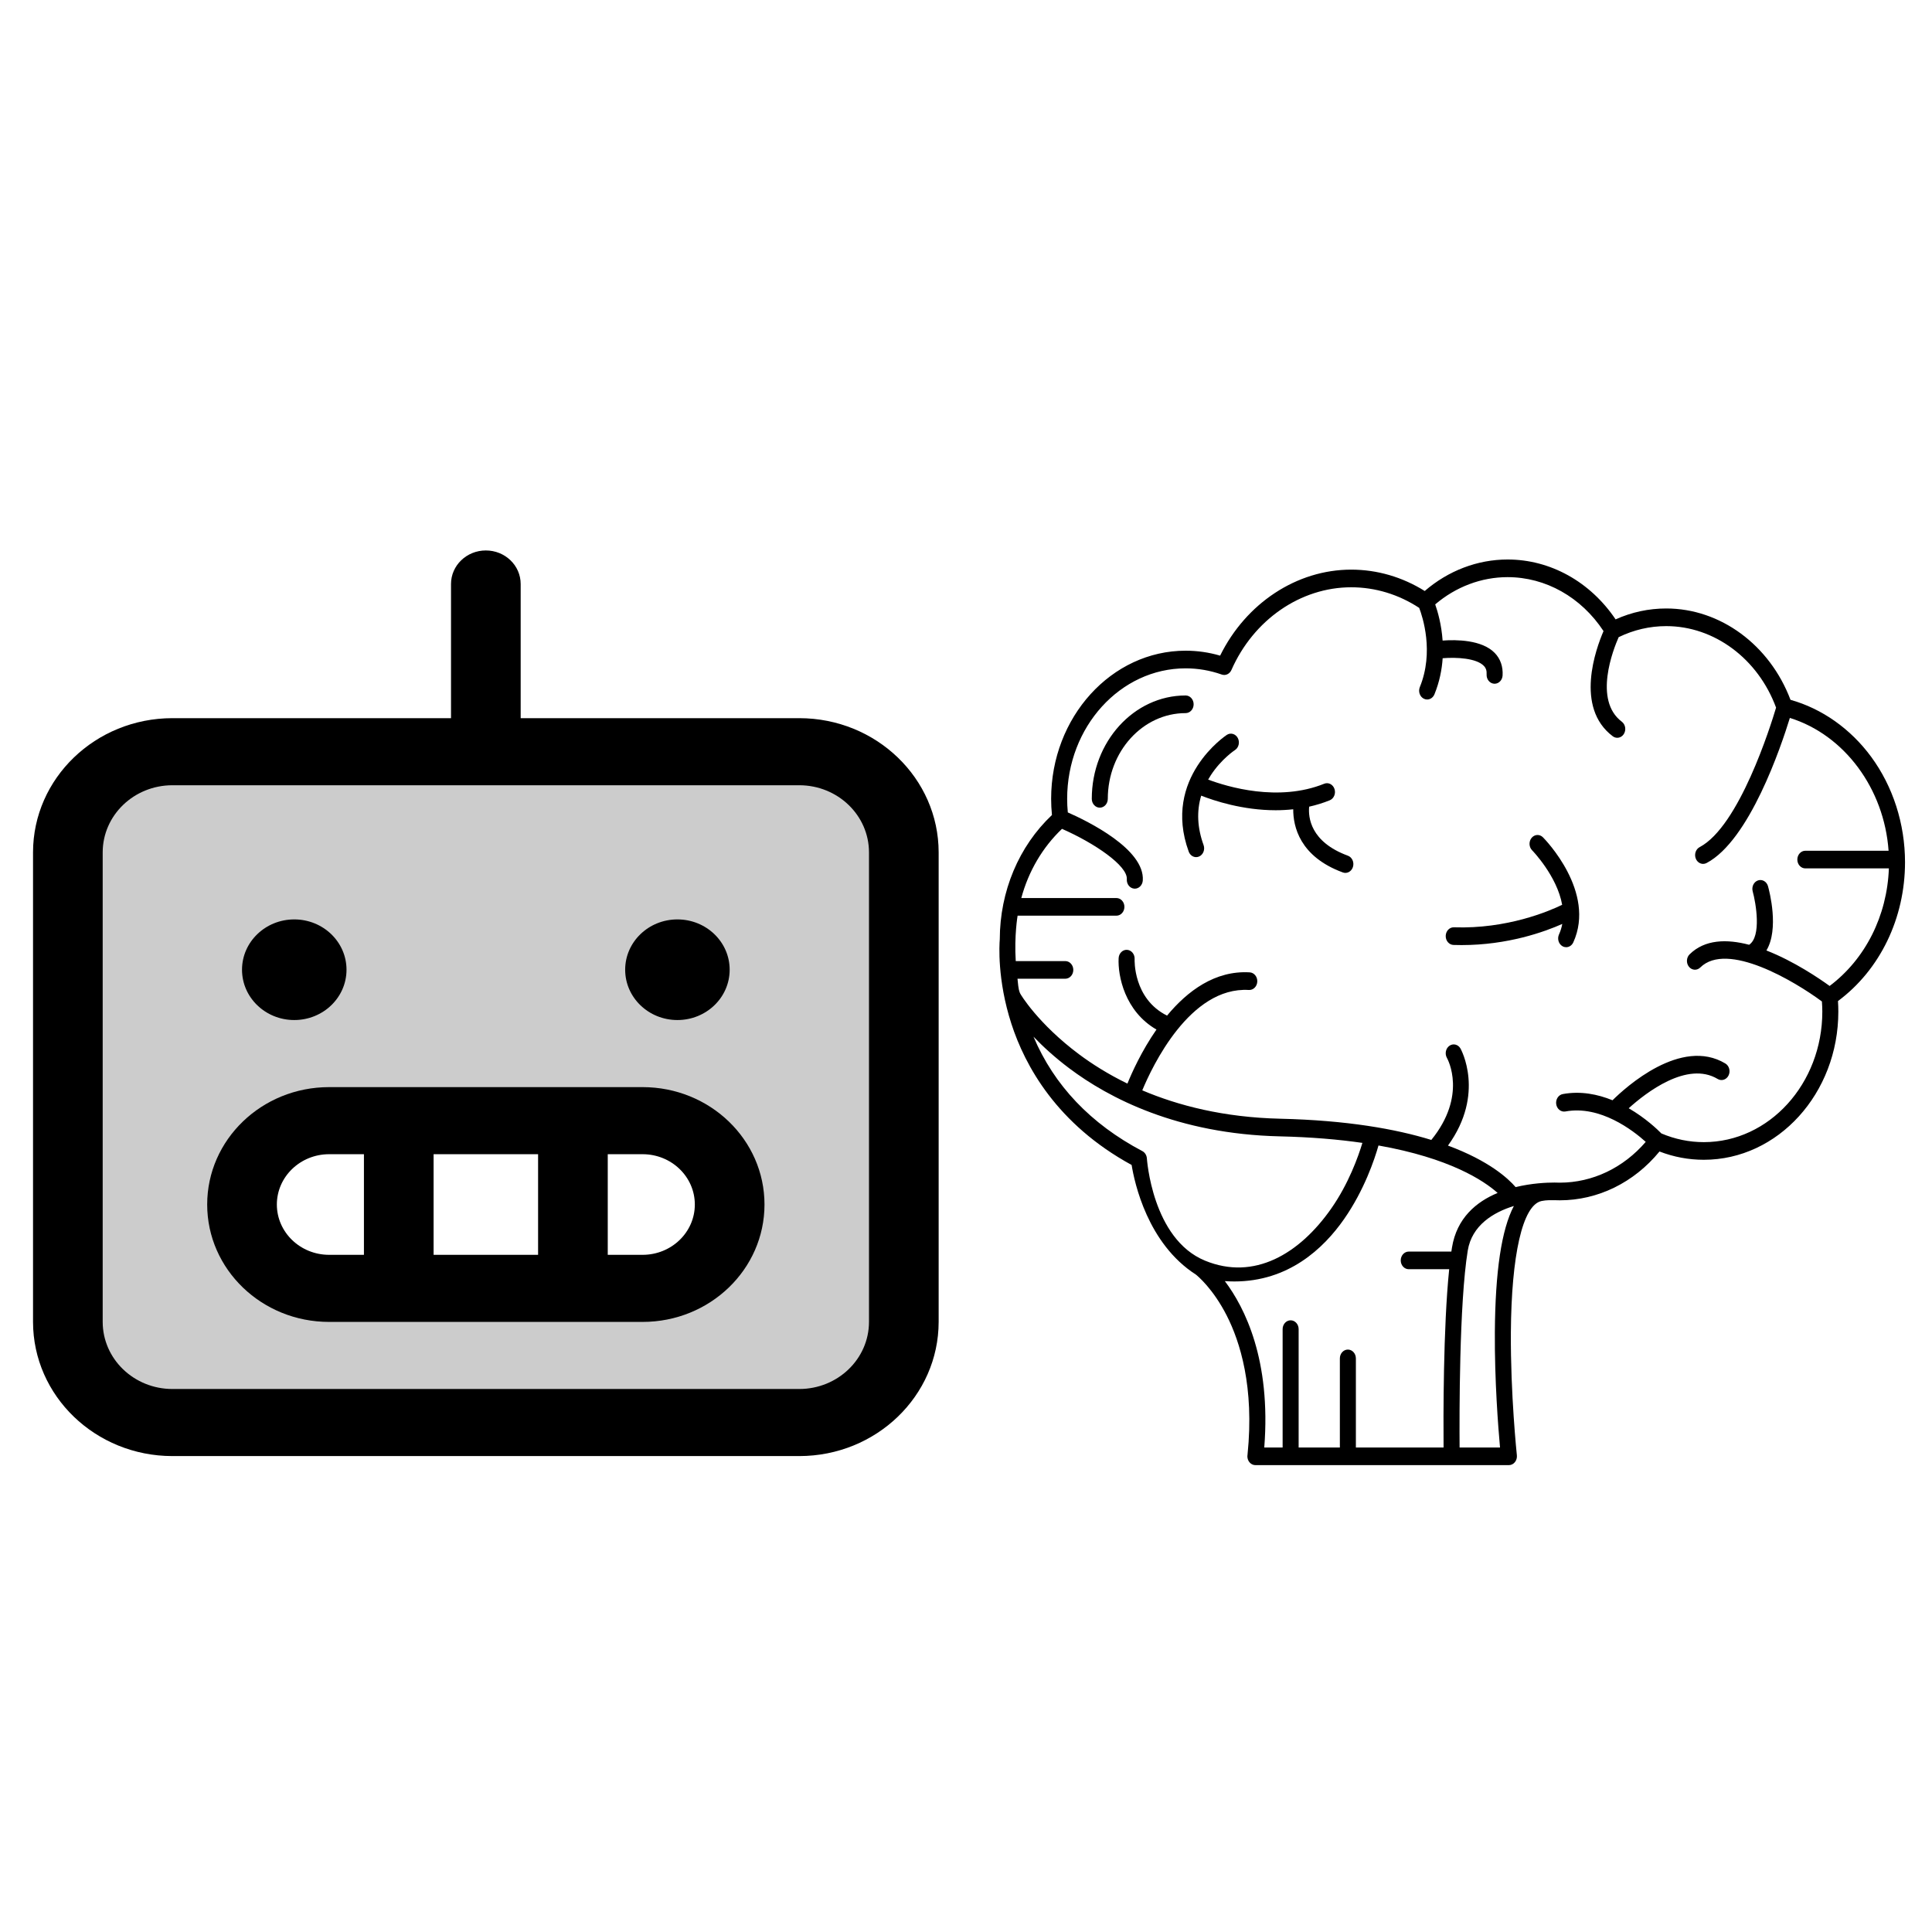
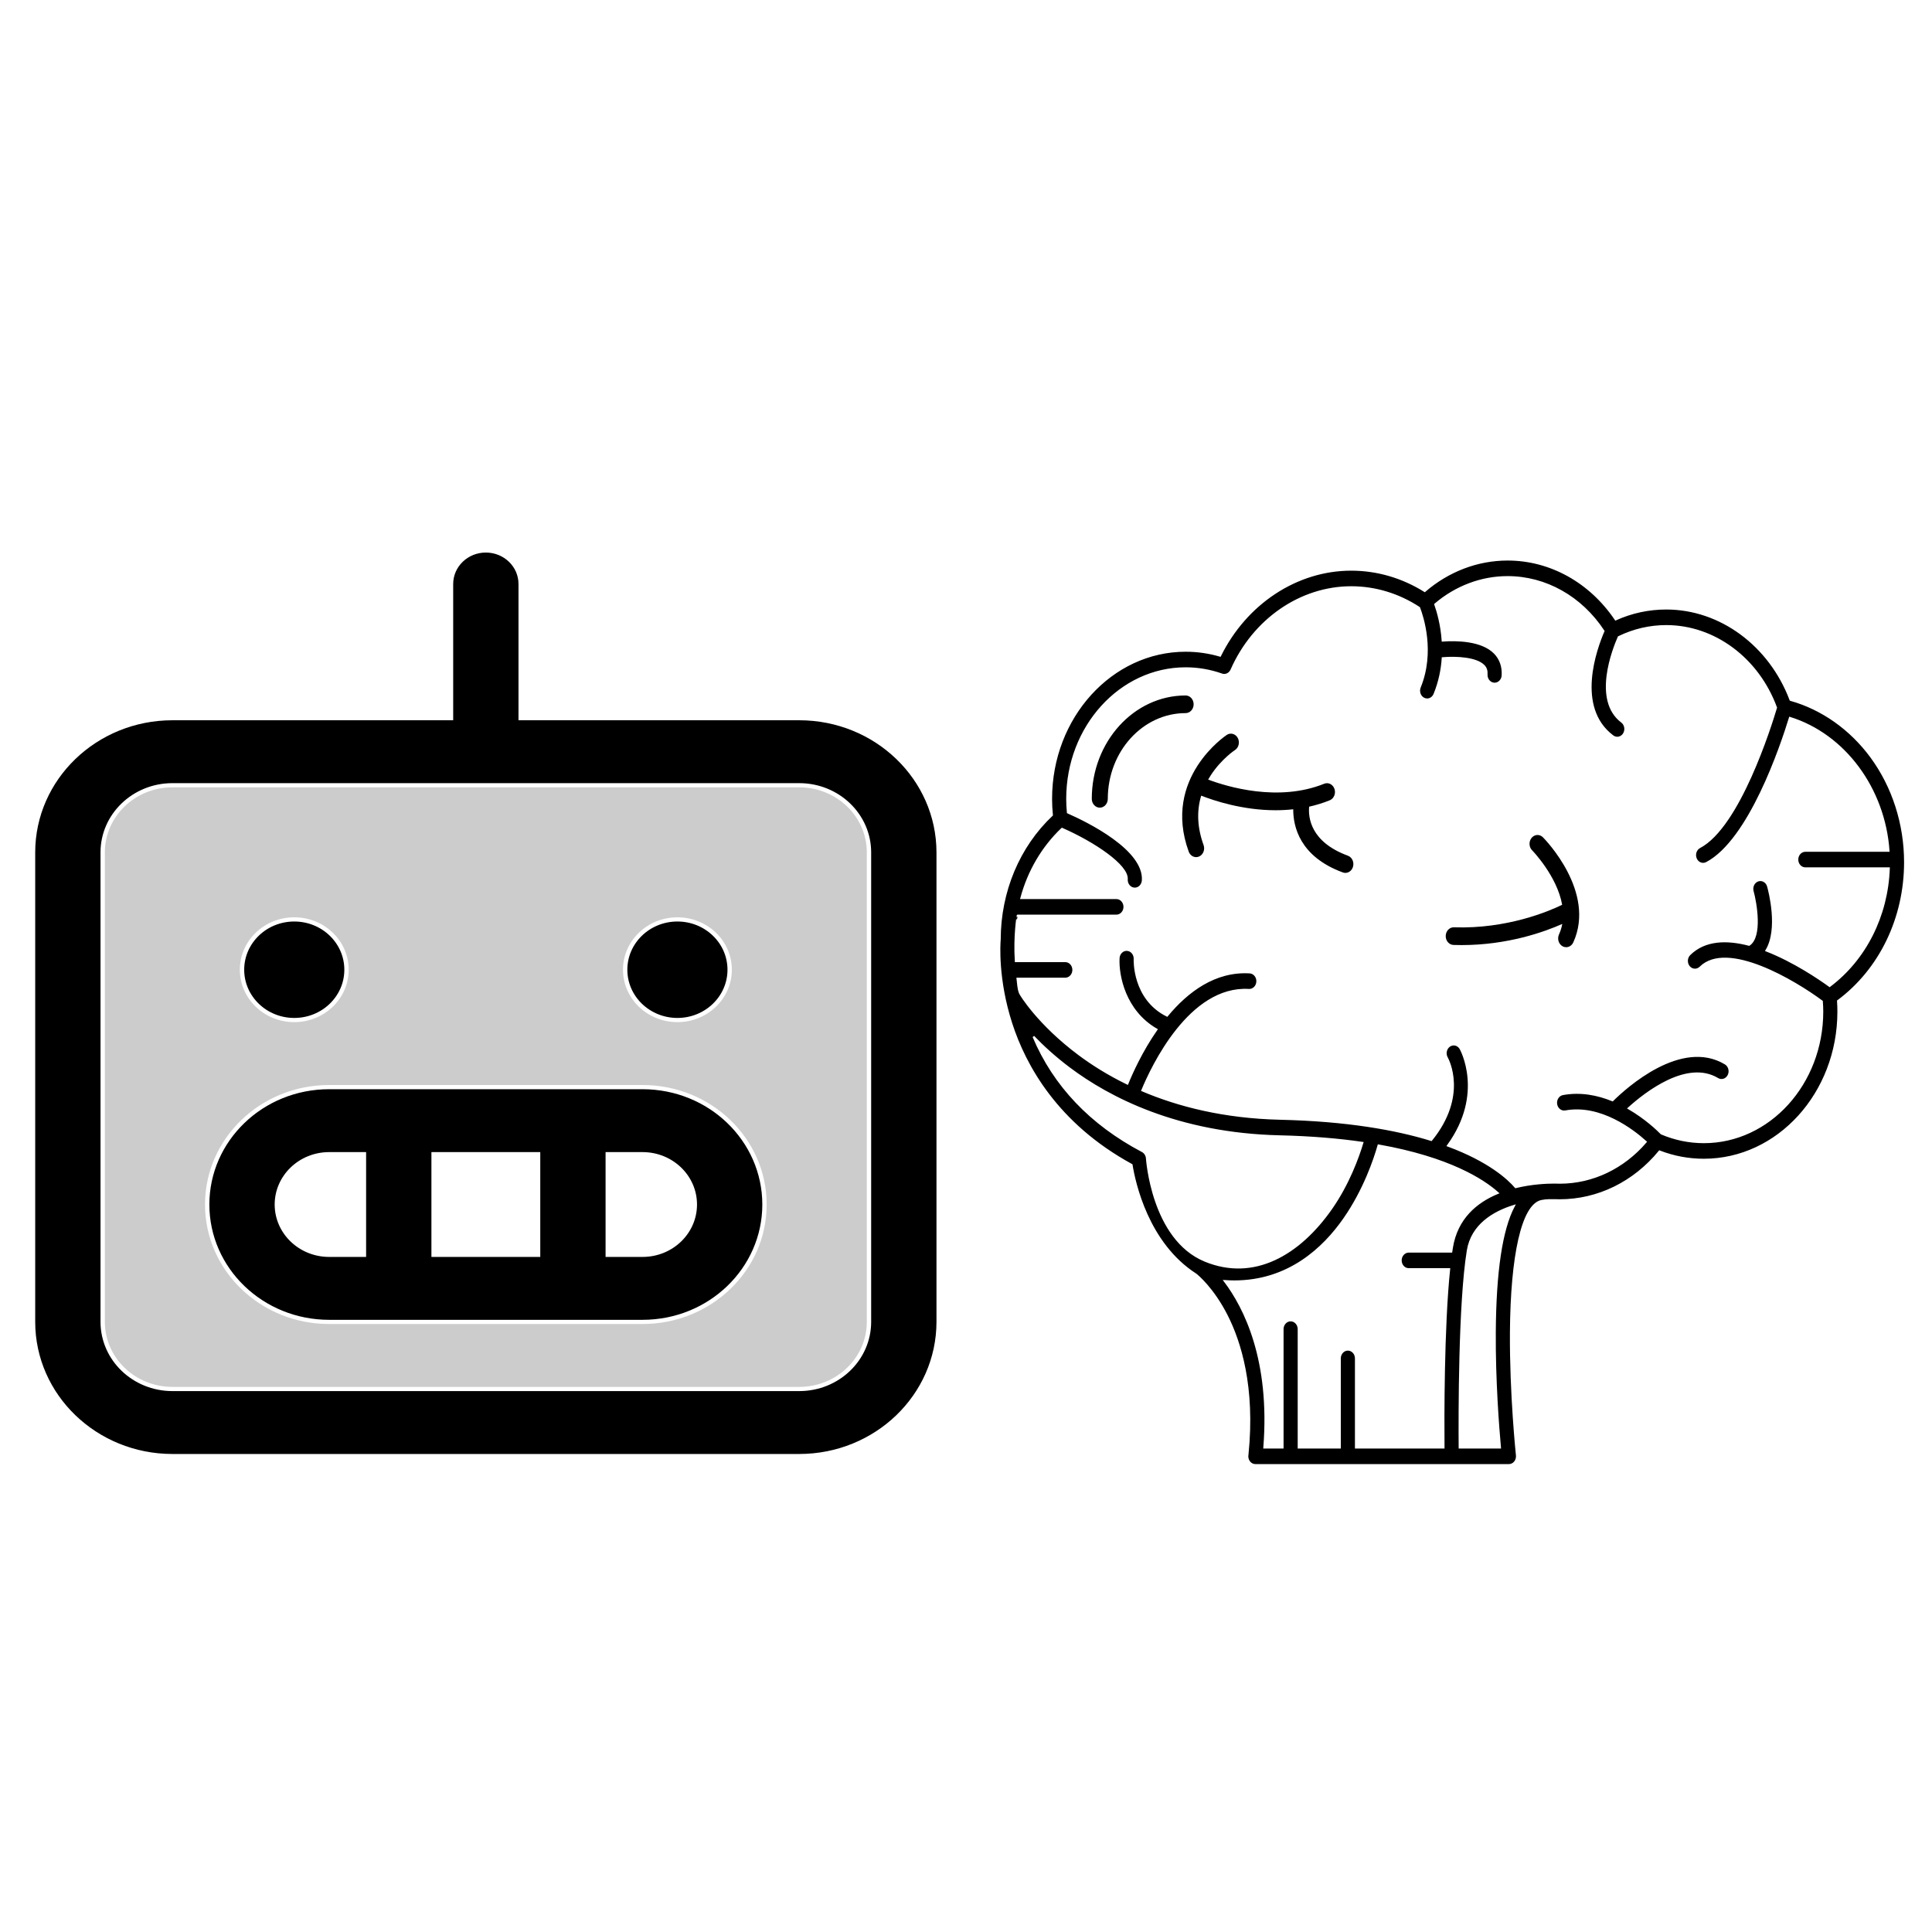
- <svg xmlns="http://www.w3.org/2000/svg" fill="#000000" height="800px" width="800px" version="1.1" id="Capa_1" viewBox="0 0 480.647 480.647" xml:space="preserve">
-   <defs id="defs4" />
+ <svg xmlns="http://www.w3.org/2000/svg" xmlns:xlink="http://www.w3.org/1999/xlink" fill="#000000" height="800px" width="800px" version="1.1" id="Capa_1" viewBox="0 0 480.647 480.647" xml:space="preserve">
+   <defs id="defs4">
+     <linearGradient id="swatch17">
+       <stop style="stop-color:#ffffff;stop-opacity:1;" offset="0" id="stop17" />
+     </linearGradient>
+     <linearGradient id="swatch1">
+       <stop style="stop-color:#ffffff;stop-opacity:1;" offset="0" id="stop1" />
+     </linearGradient>
+     <linearGradient xlink:href="#swatch1" id="linearGradient1" x1="24" y1="116" x2="232" y2="116" gradientUnits="userSpaceOnUse" />
+     <linearGradient xlink:href="#swatch17" id="linearGradient17" x1="-0.5" y1="240.323" x2="481.148" y2="240.323" gradientUnits="userSpaceOnUse" />
+   </defs>
  <g id="g4" transform="matrix(-0.4687497,0,0,0.5163362,473.9345,127.7579)">
-     <path d="m 192.959,331.256 c 10.128,2.011 15.95,26.404 16.229,63.188 0.227,29.885 -3.148,59.018 -3.182,59.309 -0.141,1.205 0.239,2.413 1.046,3.32 0.806,0.907 1.962,1.425 3.175,1.425 h 134.539 c 0.007,0 0.013,0 0.02,0 2.347,0 4.25,-1.903 4.25,-4.25 0,-0.307 -0.033,-0.605 -0.094,-0.894 -3.649,-32.539 3.991,-54.353 11.062,-66.941 7.253,-12.912 15.407,-19.039 16.348,-19.72 25.628,-14.897 32.593,-44.263 34.114,-52.815 39.652,-19.645 56.595,-47.769 63.828,-68.064 7.59,-21.297 6.366,-38.288 6.151,-40.613 -0.06,-23.187 -10.115,-44.888 -27.692,-59.94 0.288,-2.617 0.433,-5.229 0.433,-7.793 0,-39.359 -32.021,-71.38 -71.38,-71.38 -6.199,0 -12.34,0.8 -18.304,2.38 C 349.762,43.182 322.84,27.03 293.926,27.03 c -13.725,0 -27.15,3.55 -39.02,10.293 -12.525,-9.807 -28.023,-15.175 -43.977,-15.175 -22.696,0 -43.866,10.719 -57.325,28.851 -8.544,-3.488 -17.574,-5.253 -26.892,-5.253 -28.733,0 -54.94,17.591 -65.927,44.006 C 44.054,94.016 28.92,103.703 17.978,117.201 6.385,131.503 0,149.538 0,167.982 c 0,27.024 13.252,51.845 35.581,66.916 -0.124,1.718 -0.187,3.424 -0.187,5.097 0,39.359 32.021,71.38 71.38,71.38 8.063,0 15.965,-1.341 23.535,-3.991 13.541,14.986 32.67,23.52 52.954,23.52 0.075,0 0.154,-0.002 0.23,-0.006 0.009,0 0.95,-0.049 2.547,-0.049 1.631,0 4.317,-0.11 6.919,0.407 z M 471.969,215.641 H 445.67 c -2.347,0 -4.25,1.903 -4.25,4.25 0,2.347 1.903,4.25 4.25,4.25 h 25.372 c -0.332,2.167 -0.29,4.635 -1.308,6.908 -0.002,0.004 -0.006,0.005 -0.008,0.01 -0.171,0.521 -9.65,14.786 -31.338,29.48 -6.818,4.62 -15.353,9.568 -25.691,14.129 -2.33,-5.216 -7.498,-15.703 -15.417,-26.036 16.807,-8.795 20.583,-25.912 20.083,-34.416 -0.138,-2.344 -2.154,-4.134 -4.492,-3.994 -2.343,0.138 -4.131,2.149 -3.994,4.492 0.012,0.198 0.88,19.013 -17.21,27.197 -10.823,-11.865 -25.491,-21.834 -43.877,-20.839 -2.344,0.126 -4.141,2.129 -4.014,4.473 0.127,2.344 2.124,4.138 4.473,4.014 31.316,-1.691 51.336,36.923 56.563,48.359 -18.991,7.325 -43.213,13.042 -73.156,13.672 -35.459,0.747 -61.404,4.952 -80.246,10.226 -19.09,-21.327 -8.777,-38.729 -8.29,-39.52 1.243,-1.978 0.656,-4.592 -1.317,-5.847 -1.981,-1.259 -4.607,-0.676 -5.867,1.305 -0.144,0.228 -13.362,21.707 6.634,46.779 -21.763,7.322 -31.915,15.804 -35.907,20.009 -8.492,-1.879 -16.372,-2.194 -20.624,-2.194 -1.513,0 -2.53,0.04 -2.878,0.056 -17.339,-0.028 -33.708,-7.149 -45.548,-19.662 6.825,-5.579 24.167,-17.724 42.621,-14.645 2.314,0.383 4.505,-1.178 4.891,-3.494 0.386,-2.315 -1.178,-4.505 -3.494,-4.891 -9.481,-1.581 -18.532,0.077 -26.39,2.986 -7.031,-6.312 -36.395,-30.531 -59.888,-17.715 -2.06,1.124 -2.82,3.706 -1.696,5.766 1.123,2.061 3.705,2.819 5.766,1.696 16.212,-8.84 38.143,6.653 47.225,14.106 -8.951,4.715 -15.309,10.25 -17.351,12.135 -7.209,2.771 -14.781,4.189 -22.524,4.189 -34.672,0 -62.88,-28.208 -62.88,-62.88 0,-1.602 0.088,-3.245 0.218,-4.897 14.598,-9.823 50.279,-29.148 64.548,-16.38 1.748,1.564 4.436,1.415 6.001,-0.333 1.565,-1.75 1.416,-4.436 -0.333,-6.002 -8.081,-7.23 -19.761,-7.429 -31.582,-4.602 -6.684,-4.016 -3.595,-20.158 -1.908,-25.709 0.685,-2.244 -0.578,-4.618 -2.822,-5.305 -2.244,-0.689 -4.621,0.576 -5.307,2.821 -0.754,2.464 -5.968,20.658 0.855,30.938 -14.679,5.201 -28.161,13.555 -33.551,17.101 C 21.054,214.682 9.497,193.852 8.567,170.977 h 44.336 c 2.347,0 4.25,-1.903 4.25,-4.25 0,-2.347 -1.903,-4.25 -4.25,-4.25 H 8.726 c 2.33,-29.92 23.446,-55.822 52.39,-63.999 4.63,13.686 21.436,59.025 44.204,69.913 0.591,0.283 1.216,0.417 1.831,0.417 1.585,0 3.107,-0.892 3.837,-2.418 1.013,-2.117 0.117,-4.655 -2.001,-5.667 C 88.03,150.7 71.352,102.415 68.435,93.528 c 9.553,-23.553 32.781,-39.282 58.277,-39.282 8.788,0 17.277,1.804 25.267,5.321 2.817,5.791 13.526,30.335 -1.655,40.722 -1.937,1.326 -2.433,3.971 -1.108,5.908 0.824,1.204 2.156,1.851 3.512,1.851 0.827,0 1.662,-0.241 2.396,-0.743 20.297,-13.887 8.918,-42.202 4.892,-50.665 11.836,-16.318 30.686,-25.991 50.914,-25.991 13.919,0 27.44,4.645 38.417,13.128 -1.371,3.545 -3.337,9.772 -3.93,17.424 -7.106,-0.473 -20.821,-0.432 -27.668,5.973 -3.012,2.818 -4.454,6.576 -4.167,10.867 0.15,2.246 2.018,3.967 4.236,3.967 0.095,0 0.191,-0.003 0.287,-0.009 2.342,-0.156 4.114,-2.182 3.958,-4.523 -0.117,-1.755 0.342,-3.017 1.49,-4.092 3.936,-3.688 14.39,-4.219 21.837,-3.668 0.403,5.5 1.673,11.407 4.361,17.382 0.708,1.574 2.257,2.507 3.878,2.507 0.583,0 1.176,-0.121 1.742,-0.375 2.141,-0.963 3.095,-3.479 2.131,-5.62 -7.614,-16.919 -1.483,-33.83 0.342,-38.148 10.898,-6.494 23.342,-9.93 36.082,-9.93 26.885,0 51.839,15.644 63.575,39.855 0.923,1.903 3.105,2.839 5.12,2.194 6.201,-1.985 12.656,-2.991 19.185,-2.991 34.672,0 62.88,28.208 62.88,62.88 0,2.148 -0.119,4.338 -0.35,6.536 -10.667,4.266 -40.952,17.742 -39.793,32.814 0.171,2.229 2.034,3.924 4.233,3.924 0.109,0 0.22,-0.004 0.331,-0.013 2.34,-0.18 4.091,-2.223 3.911,-4.564 -0.496,-6.452 17.055,-17.318 34.404,-24.241 10.378,8.96 17.797,20.513 21.598,33.337 h -50.475 c -2.347,0 -4.25,1.903 -4.25,4.25 0,2.347 1.903,4.25 4.25,4.25 h 52.438 c 0,-0.002 1.838,9.689 0.986,21.878 z m -264.37,118 c 10.769,3.016 22.284,9.211 24.485,21.535 4.532,25.377 4.444,79.409 4.319,94.822 H 214.95 c 0.952,-9.586 2.911,-32.329 2.739,-55.547 -0.217,-29.249 -3.508,-49.424 -10.09,-60.81 z m 132.468,116.357 h -9.74 v -57.027 c 0,-2.347 -1.903,-4.25 -4.25,-4.25 -2.347,0 -4.25,1.903 -4.25,4.25 v 57.027 h -21.879 v -42.923 c 0,-2.347 -1.903,-4.25 -4.25,-4.25 -2.347,0 -4.25,1.903 -4.25,4.25 v 42.923 h -46.541 c 0.126,-13.917 0.227,-57.652 -2.982,-85.894 h 21.467 c 2.347,0 4.25,-1.903 4.25,-4.25 0,-2.347 -1.903,-4.25 -4.25,-4.25 h -22.619 c -0.106,-0.651 -0.212,-1.301 -0.322,-1.922 -2.549,-14.274 -12.952,-22.076 -24.235,-26.329 7.513,-6.063 25.5,-16.797 63.228,-22.868 2.072,6.62 7.512,21.437 18.208,35.387 11.094,14.47 29.715,30.131 58.332,30.131 1.635,0 3.308,-0.058 5.009,-0.164 -10.553,12.695 -24.583,37.945 -20.926,80.159 z m 31.475,-90.031 c -26.007,9.732 -50.053,-3.105 -66.989,-25.064 -9.273,-12.022 -14.379,-25.078 -16.566,-31.666 12.573,-1.652 27.094,-2.795 43.85,-3.147 54.288,-1.143 90.728,-18.466 111.737,-32.796 7.777,-5.305 14.056,-10.571 18.981,-15.245 -10.942,23.479 -30.331,42.005 -57.779,55.149 -1.307,0.625 -2.205,1.879 -2.383,3.316 -0.043,0.337 -2.767,38.944 -30.851,49.453 z" id="path1" />
+     <path d="m 192.959,331.256 c 10.128,2.011 15.95,26.404 16.229,63.188 0.227,29.885 -3.148,59.018 -3.182,59.309 -0.141,1.205 0.239,2.413 1.046,3.32 0.806,0.907 1.962,1.425 3.175,1.425 h 134.539 c 0.007,0 0.013,0 0.02,0 2.347,0 4.25,-1.903 4.25,-4.25 0,-0.307 -0.033,-0.605 -0.094,-0.894 -3.649,-32.539 3.991,-54.353 11.062,-66.941 7.253,-12.912 15.407,-19.039 16.348,-19.72 25.628,-14.897 32.593,-44.263 34.114,-52.815 39.652,-19.645 56.595,-47.769 63.828,-68.064 7.59,-21.297 6.366,-38.288 6.151,-40.613 -0.06,-23.187 -10.115,-44.888 -27.692,-59.94 0.288,-2.617 0.433,-5.229 0.433,-7.793 0,-39.359 -32.021,-71.38 -71.38,-71.38 -6.199,0 -12.34,0.8 -18.304,2.38 C 349.762,43.182 322.84,27.03 293.926,27.03 c -13.725,0 -27.15,3.55 -39.02,10.293 -12.525,-9.807 -28.023,-15.175 -43.977,-15.175 -22.696,0 -43.866,10.719 -57.325,28.851 -8.544,-3.488 -17.574,-5.253 -26.892,-5.253 -28.733,0 -54.94,17.591 -65.927,44.006 C 44.054,94.016 28.92,103.703 17.978,117.201 6.385,131.503 0,149.538 0,167.982 c 0,27.024 13.252,51.845 35.581,66.916 -0.124,1.718 -0.187,3.424 -0.187,5.097 0,39.359 32.021,71.38 71.38,71.38 8.063,0 15.965,-1.341 23.535,-3.991 13.541,14.986 32.67,23.52 52.954,23.52 0.075,0 0.154,-0.002 0.23,-0.006 0.009,0 0.95,-0.049 2.547,-0.049 1.631,0 4.317,-0.11 6.919,0.407 z M 471.969,215.641 H 445.67 c -2.347,0 -4.25,1.903 -4.25,4.25 0,2.347 1.903,4.25 4.25,4.25 h 25.372 c -0.332,2.167 -0.29,4.635 -1.308,6.908 -0.002,0.004 -0.006,0.005 -0.008,0.01 -0.171,0.521 -9.65,14.786 -31.338,29.48 -6.818,4.62 -15.353,9.568 -25.691,14.129 -2.33,-5.216 -7.498,-15.703 -15.417,-26.036 16.807,-8.795 20.583,-25.912 20.083,-34.416 -0.138,-2.344 -2.154,-4.134 -4.492,-3.994 -2.343,0.138 -4.131,2.149 -3.994,4.492 0.012,0.198 0.88,19.013 -17.21,27.197 -10.823,-11.865 -25.491,-21.834 -43.877,-20.839 -2.344,0.126 -4.141,2.129 -4.014,4.473 0.127,2.344 2.124,4.138 4.473,4.014 31.316,-1.691 51.336,36.923 56.563,48.359 -18.991,7.325 -43.213,13.042 -73.156,13.672 -35.459,0.747 -61.404,4.952 -80.246,10.226 -19.09,-21.327 -8.777,-38.729 -8.29,-39.52 1.243,-1.978 0.656,-4.592 -1.317,-5.847 -1.981,-1.259 -4.607,-0.676 -5.867,1.305 -0.144,0.228 -13.362,21.707 6.634,46.779 -21.763,7.322 -31.915,15.804 -35.907,20.009 -8.492,-1.879 -16.372,-2.194 -20.624,-2.194 -1.513,0 -2.53,0.04 -2.878,0.056 -17.339,-0.028 -33.708,-7.149 -45.548,-19.662 6.825,-5.579 24.167,-17.724 42.621,-14.645 2.314,0.383 4.505,-1.178 4.891,-3.494 0.386,-2.315 -1.178,-4.505 -3.494,-4.891 -9.481,-1.581 -18.532,0.077 -26.39,2.986 -7.031,-6.312 -36.395,-30.531 -59.888,-17.715 -2.06,1.124 -2.82,3.706 -1.696,5.766 1.123,2.061 3.705,2.819 5.766,1.696 16.212,-8.84 38.143,6.653 47.225,14.106 -8.951,4.715 -15.309,10.25 -17.351,12.135 -7.209,2.771 -14.781,4.189 -22.524,4.189 -34.672,0 -62.88,-28.208 -62.88,-62.88 0,-1.602 0.088,-3.245 0.218,-4.897 14.598,-9.823 50.279,-29.148 64.548,-16.38 1.748,1.564 4.436,1.415 6.001,-0.333 1.565,-1.75 1.416,-4.436 -0.333,-6.002 -8.081,-7.23 -19.761,-7.429 -31.582,-4.602 -6.684,-4.016 -3.595,-20.158 -1.908,-25.709 0.685,-2.244 -0.578,-4.618 -2.822,-5.305 -2.244,-0.689 -4.621,0.576 -5.307,2.821 -0.754,2.464 -5.968,20.658 0.855,30.938 -14.679,5.201 -28.161,13.555 -33.551,17.101 C 21.054,214.682 9.497,193.852 8.567,170.977 h 44.336 c 2.347,0 4.25,-1.903 4.25,-4.25 0,-2.347 -1.903,-4.25 -4.25,-4.25 H 8.726 c 2.33,-29.92 23.446,-55.822 52.39,-63.999 4.63,13.686 21.436,59.025 44.204,69.913 0.591,0.283 1.216,0.417 1.831,0.417 1.585,0 3.107,-0.892 3.837,-2.418 1.013,-2.117 0.117,-4.655 -2.001,-5.667 C 88.03,150.7 71.352,102.415 68.435,93.528 c 9.553,-23.553 32.781,-39.282 58.277,-39.282 8.788,0 17.277,1.804 25.267,5.321 2.817,5.791 13.526,30.335 -1.655,40.722 -1.937,1.326 -2.433,3.971 -1.108,5.908 0.824,1.204 2.156,1.851 3.512,1.851 0.827,0 1.662,-0.241 2.396,-0.743 20.297,-13.887 8.918,-42.202 4.892,-50.665 11.836,-16.318 30.686,-25.991 50.914,-25.991 13.919,0 27.44,4.645 38.417,13.128 -1.371,3.545 -3.337,9.772 -3.93,17.424 -7.106,-0.473 -20.821,-0.432 -27.668,5.973 -3.012,2.818 -4.454,6.576 -4.167,10.867 0.15,2.246 2.018,3.967 4.236,3.967 0.095,0 0.191,-0.003 0.287,-0.009 2.342,-0.156 4.114,-2.182 3.958,-4.523 -0.117,-1.755 0.342,-3.017 1.49,-4.092 3.936,-3.688 14.39,-4.219 21.837,-3.668 0.403,5.5 1.673,11.407 4.361,17.382 0.708,1.574 2.257,2.507 3.878,2.507 0.583,0 1.176,-0.121 1.742,-0.375 2.141,-0.963 3.095,-3.479 2.131,-5.62 -7.614,-16.919 -1.483,-33.83 0.342,-38.148 10.898,-6.494 23.342,-9.93 36.082,-9.93 26.885,0 51.839,15.644 63.575,39.855 0.923,1.903 3.105,2.839 5.12,2.194 6.201,-1.985 12.656,-2.991 19.185,-2.991 34.672,0 62.88,28.208 62.88,62.88 0,2.148 -0.119,4.338 -0.35,6.536 -10.667,4.266 -40.952,17.742 -39.793,32.814 0.171,2.229 2.034,3.924 4.233,3.924 0.109,0 0.22,-0.004 0.331,-0.013 2.34,-0.18 4.091,-2.223 3.911,-4.564 -0.496,-6.452 17.055,-17.318 34.404,-24.241 10.378,8.96 17.797,20.513 21.598,33.337 h -50.475 c -2.347,0 -4.25,1.903 -4.25,4.25 0,2.347 1.903,4.25 4.25,4.25 h 52.438 c 0,-0.002 1.838,9.689 0.986,21.878 z m -264.37,118 c 10.769,3.016 22.284,9.211 24.485,21.535 4.532,25.377 4.444,79.409 4.319,94.822 H 214.95 c 0.952,-9.586 2.911,-32.329 2.739,-55.547 -0.217,-29.249 -3.508,-49.424 -10.09,-60.81 z m 132.468,116.357 h -9.74 v -57.027 c 0,-2.347 -1.903,-4.25 -4.25,-4.25 -2.347,0 -4.25,1.903 -4.25,4.25 v 57.027 h -21.879 v -42.923 c 0,-2.347 -1.903,-4.25 -4.25,-4.25 -2.347,0 -4.25,1.903 -4.25,4.25 v 42.923 h -46.541 c 0.126,-13.917 0.227,-57.652 -2.982,-85.894 h 21.467 c 2.347,0 4.25,-1.903 4.25,-4.25 0,-2.347 -1.903,-4.25 -4.25,-4.25 h -22.619 c -0.106,-0.651 -0.212,-1.301 -0.322,-1.922 -2.549,-14.274 -12.952,-22.076 -24.235,-26.329 7.513,-6.063 25.5,-16.797 63.228,-22.868 2.072,6.62 7.512,21.437 18.208,35.387 11.094,14.47 29.715,30.131 58.332,30.131 1.635,0 3.308,-0.058 5.009,-0.164 -10.553,12.695 -24.583,37.945 -20.926,80.159 z m 31.475,-90.031 c -26.007,9.732 -50.053,-3.105 -66.989,-25.064 -9.273,-12.022 -14.379,-25.078 -16.566,-31.666 12.573,-1.652 27.094,-2.795 43.85,-3.147 54.288,-1.143 90.728,-18.466 111.737,-32.796 7.777,-5.305 14.056,-10.571 18.981,-15.245 -10.942,23.479 -30.331,42.005 -57.779,55.149 -1.307,0.625 -2.205,1.879 -2.383,3.316 -0.043,0.337 -2.767,38.944 -30.851,49.453 z" id="path1" style="stroke:url(#linearGradient17)" />
    <path d="m 381.806,96.161 c 22.777,0 41.307,18.53 41.307,41.307 0,2.347 1.903,4.25 4.25,4.25 2.347,0 4.25,-1.903 4.25,-4.25 0,-27.464 -22.343,-49.807 -49.807,-49.807 -2.347,0 -4.25,1.903 -4.25,4.25 0,2.347 1.902,4.25 4.25,4.25 z" id="path2" />
    <path d="m 297.026,173.148 c 0.445,0 0.899,-0.07 1.344,-0.219 22.969,-7.656 26.379,-22.264 26.33,-30.434 3.146,0.311 6.257,0.467 9.295,0.467 17.514,0 32.712,-4.593 39.55,-7.032 2.482,7.51 2.067,15.476 -1.261,23.795 -0.872,2.18 0.188,4.653 2.367,5.524 0.518,0.208 1.052,0.305 1.577,0.305 1.686,0 3.283,-1.011 3.947,-2.672 14.214,-35.534 -19.895,-56.037 -20.241,-56.24 -2.026,-1.188 -4.629,-0.508 -5.816,1.517 -1.187,2.025 -0.508,4.629 1.517,5.816 0.071,0.042 7.155,4.247 12.803,12.105 0.501,0.698 0.969,1.401 1.414,2.108 -10.159,3.465 -37.252,10.926 -61.599,2 -2.202,-0.809 -4.645,0.324 -5.453,2.527 -0.808,2.204 0.323,4.645 2.527,5.453 3.623,1.328 7.279,2.335 10.923,3.075 0.524,5.078 -0.603,16.966 -20.569,23.622 -2.227,0.742 -3.43,3.149 -2.688,5.375 0.595,1.782 2.253,2.908 4.033,2.908 z" id="path3" />
    <path d="m 239.651,207.864 c 2.346,-0.071 4.19,-2.031 4.119,-4.377 -0.071,-2.346 -2.017,-4.202 -4.377,-4.119 -28.227,0.858 -50.417,-7.755 -57.427,-10.851 2.708,-13.839 15.664,-25.994 15.944,-26.253 1.729,-1.586 1.846,-4.274 0.26,-6.004 -1.586,-1.729 -4.275,-1.848 -6.005,-0.261 -1.16,1.063 -28.263,26.316 -16.12,50.603 0.745,1.49 2.246,2.351 3.805,2.351 0.639,0 1.287,-0.145 1.897,-0.45 2.1,-1.049 2.951,-3.603 1.901,-5.702 -0.833,-1.667 -1.395,-3.36 -1.743,-5.061 9.435,3.81 28.898,10.189 53.464,10.189 1.412,0 2.839,-0.021 4.282,-0.065 z" id="path4" />
  </g>
  <g style="fill:#000000" id="g7" transform="matrix(1.083189,0,0,1.043071,-17.77948,128.5985)">
    <path d="M 200,56 H 56 A 24,24 0 0 0 32,80 v 112 a 24,24 0 0 0 24,24 h 144 a 24,24 0 0 0 24,-24 V 80 A 24,24 0 0 0 200,56 Z M 164,184 H 92 a 20,20 0 0 1 0,-40 h 72 a 20,20 0 0 1 0,40 z" opacity="0.2" id="path1-9" />
-     <path d="M 200,48 H 136 V 16 a 8,8 0 0 0 -16,0 V 48 H 56 A 32.036,32.036 0 0 0 24,80 v 112 a 32.036,32.036 0 0 0 32,32 h 144 a 32.036,32.036 0 0 0 32,-32 V 80 A 32.036,32.036 0 0 0 200,48 Z m 16,144 a 16.018,16.018 0 0 1 -16,16 H 56 A 16.018,16.018 0 0 1 40,192 V 80 A 16.018,16.018 0 0 1 56,64 h 144 a 16.018,16.018 0 0 1 16,16 z M 164,136 H 92 a 28,28 0 0 0 0,56 h 72 a 28,28 0 0 0 0,-56 z m -24,16 v 24 h -24 v -24 z m -60,12 a 12.013,12.013 0 0 1 12,-12 h 8 v 24 H 92 A 12.013,12.013 0 0 1 80,164 Z m 84,12 h -8 v -24 h 8 a 12,12 0 0 1 0,24 z M 72,108 a 12,12 0 1 1 12,12 12,12 0 0 1 -12,-12 z m 88,0 a 12,12 0 1 1 12,12 12,12 0 0 1 -12,-12 z" id="path2-4" />
+     <path d="M 200,48 H 136 V 16 a 8,8 0 0 0 -16,0 V 48 H 56 A 32.036,32.036 0 0 0 24,80 v 112 a 32.036,32.036 0 0 0 32,32 h 144 a 32.036,32.036 0 0 0 32,-32 V 80 A 32.036,32.036 0 0 0 200,48 Z m 16,144 a 16.018,16.018 0 0 1 -16,16 H 56 A 16.018,16.018 0 0 1 40,192 V 80 A 16.018,16.018 0 0 1 56,64 h 144 a 16.018,16.018 0 0 1 16,16 z M 164,136 H 92 a 28,28 0 0 0 0,56 h 72 a 28,28 0 0 0 0,-56 z m -24,16 v 24 h -24 v -24 z m -60,12 a 12.013,12.013 0 0 1 12,-12 h 8 v 24 H 92 A 12.013,12.013 0 0 1 80,164 Z m 84,12 h -8 v -24 h 8 a 12,12 0 0 1 0,24 z M 72,108 a 12,12 0 1 1 12,12 12,12 0 0 1 -12,-12 z m 88,0 a 12,12 0 1 1 12,12 12,12 0 0 1 -12,-12 z" id="path2-4" style="stroke:url(#linearGradient1)" />
  </g>
</svg>
